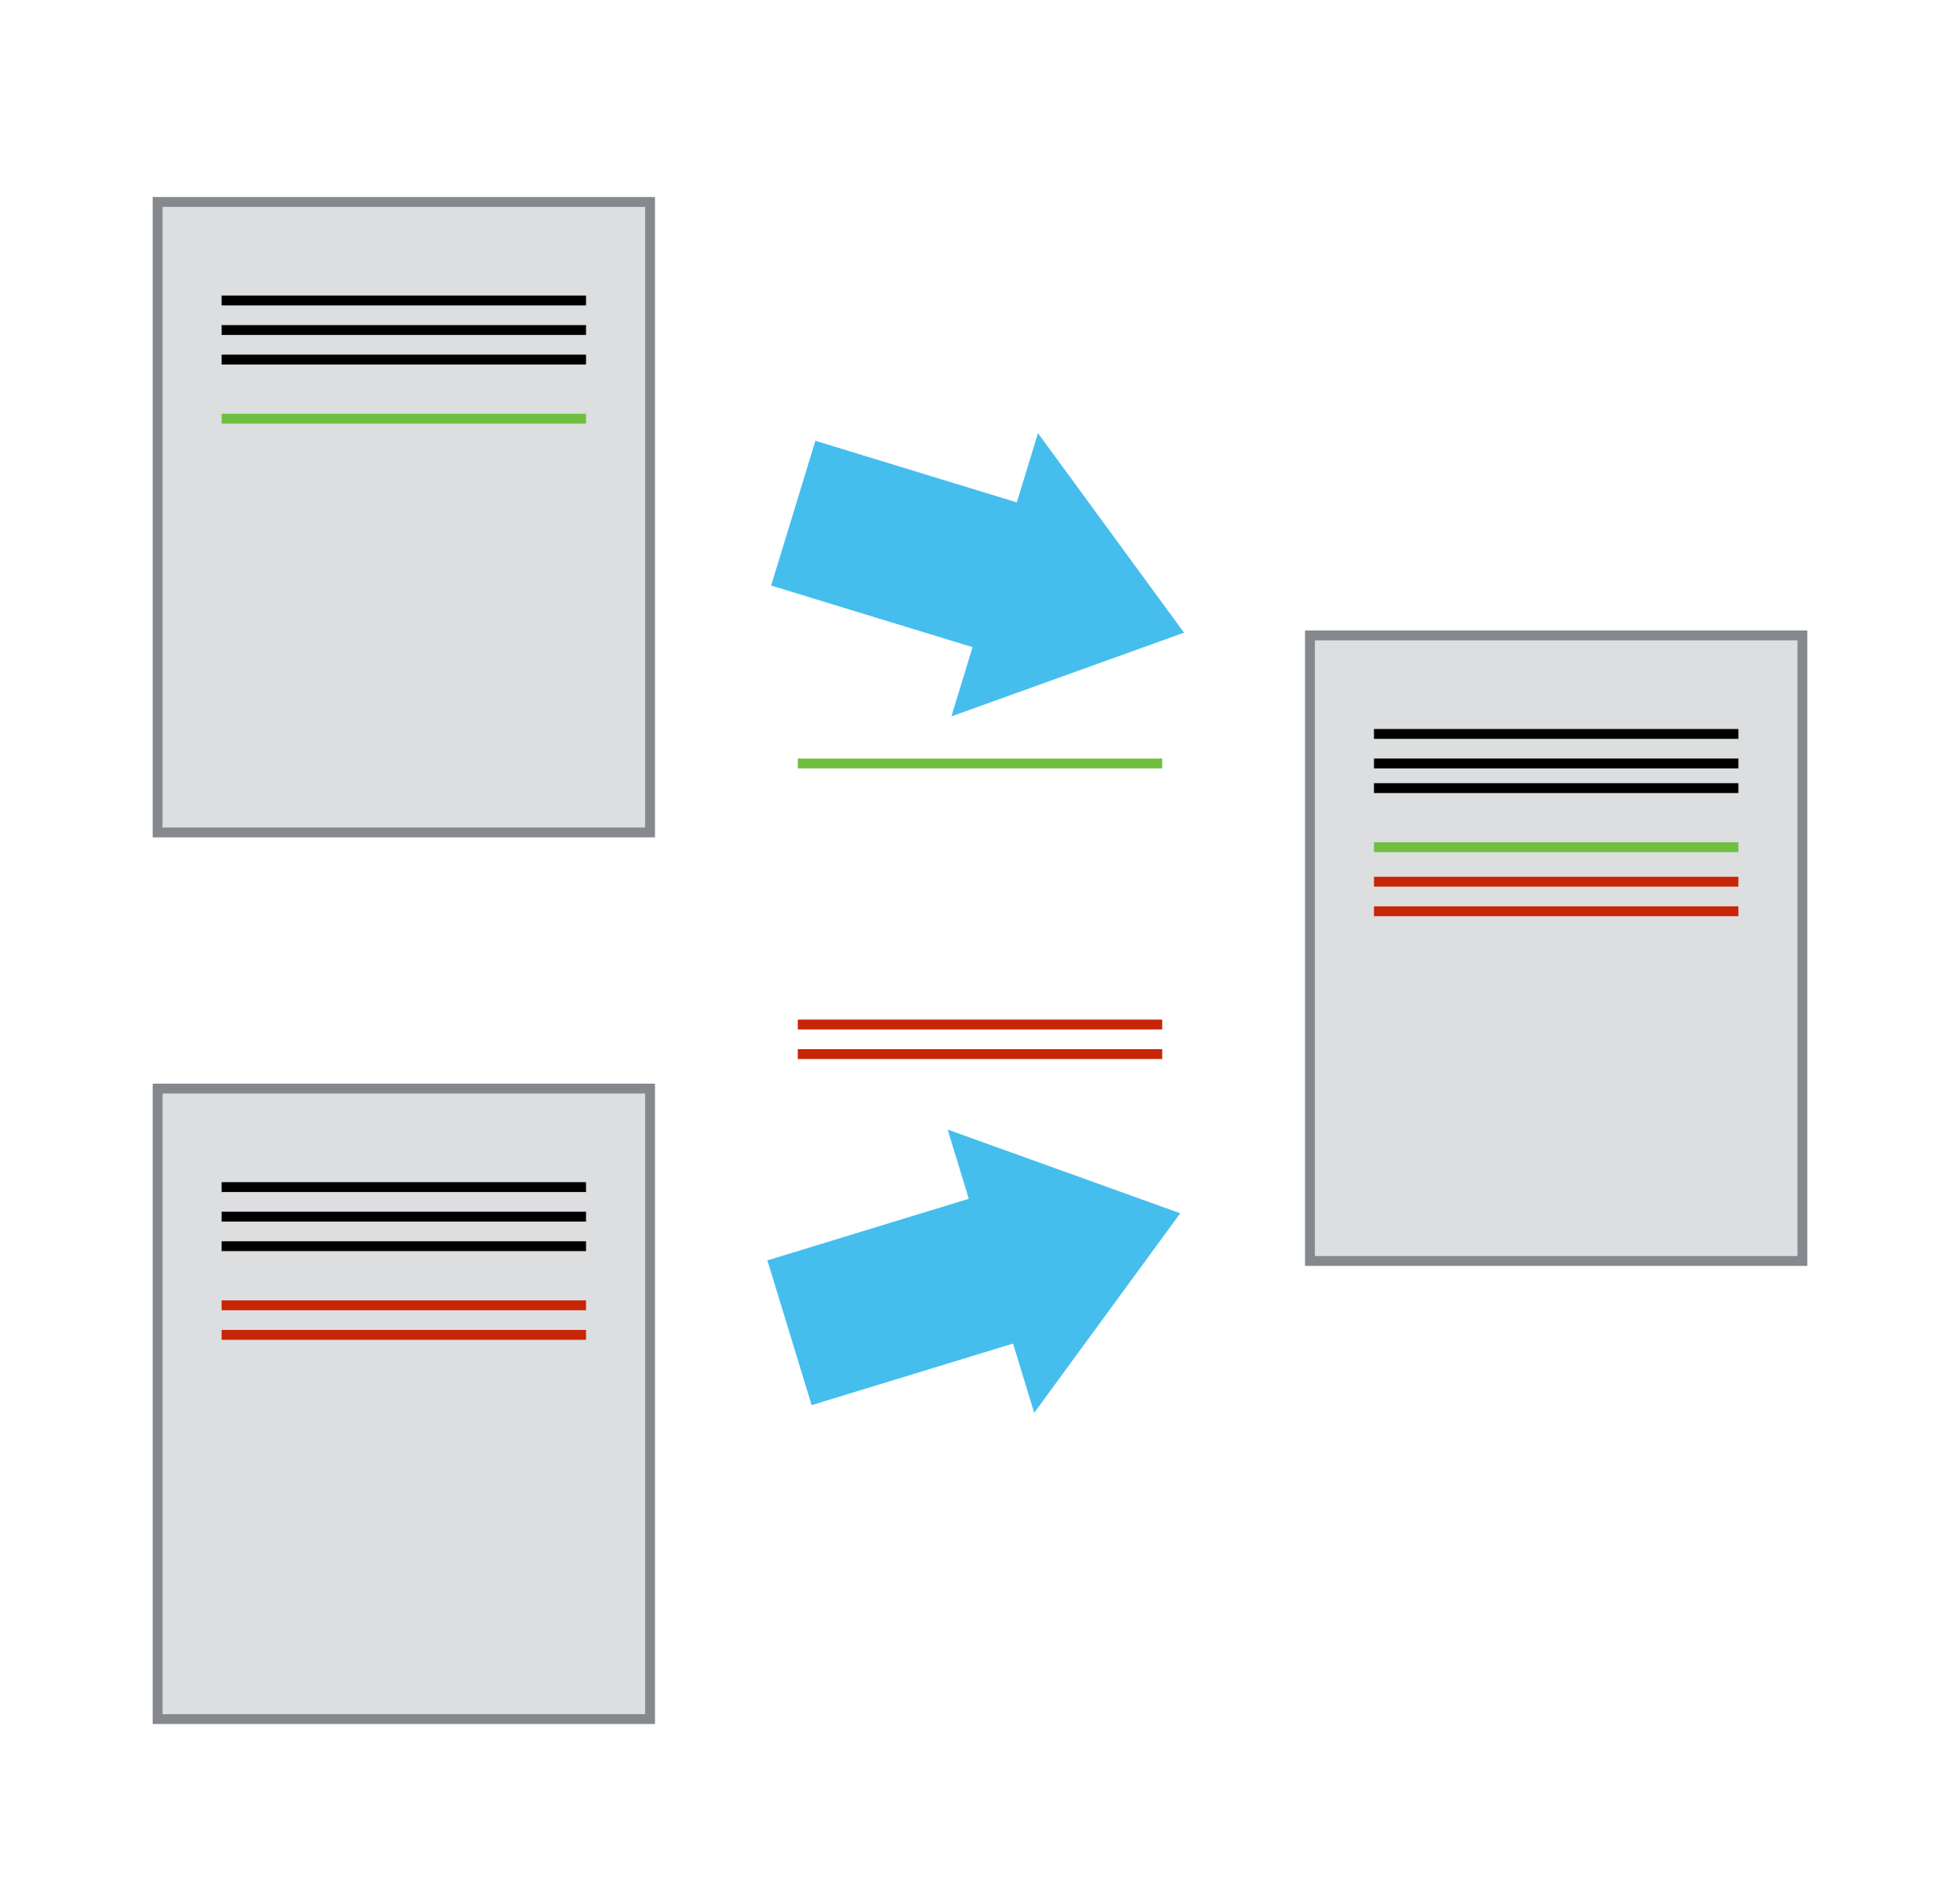
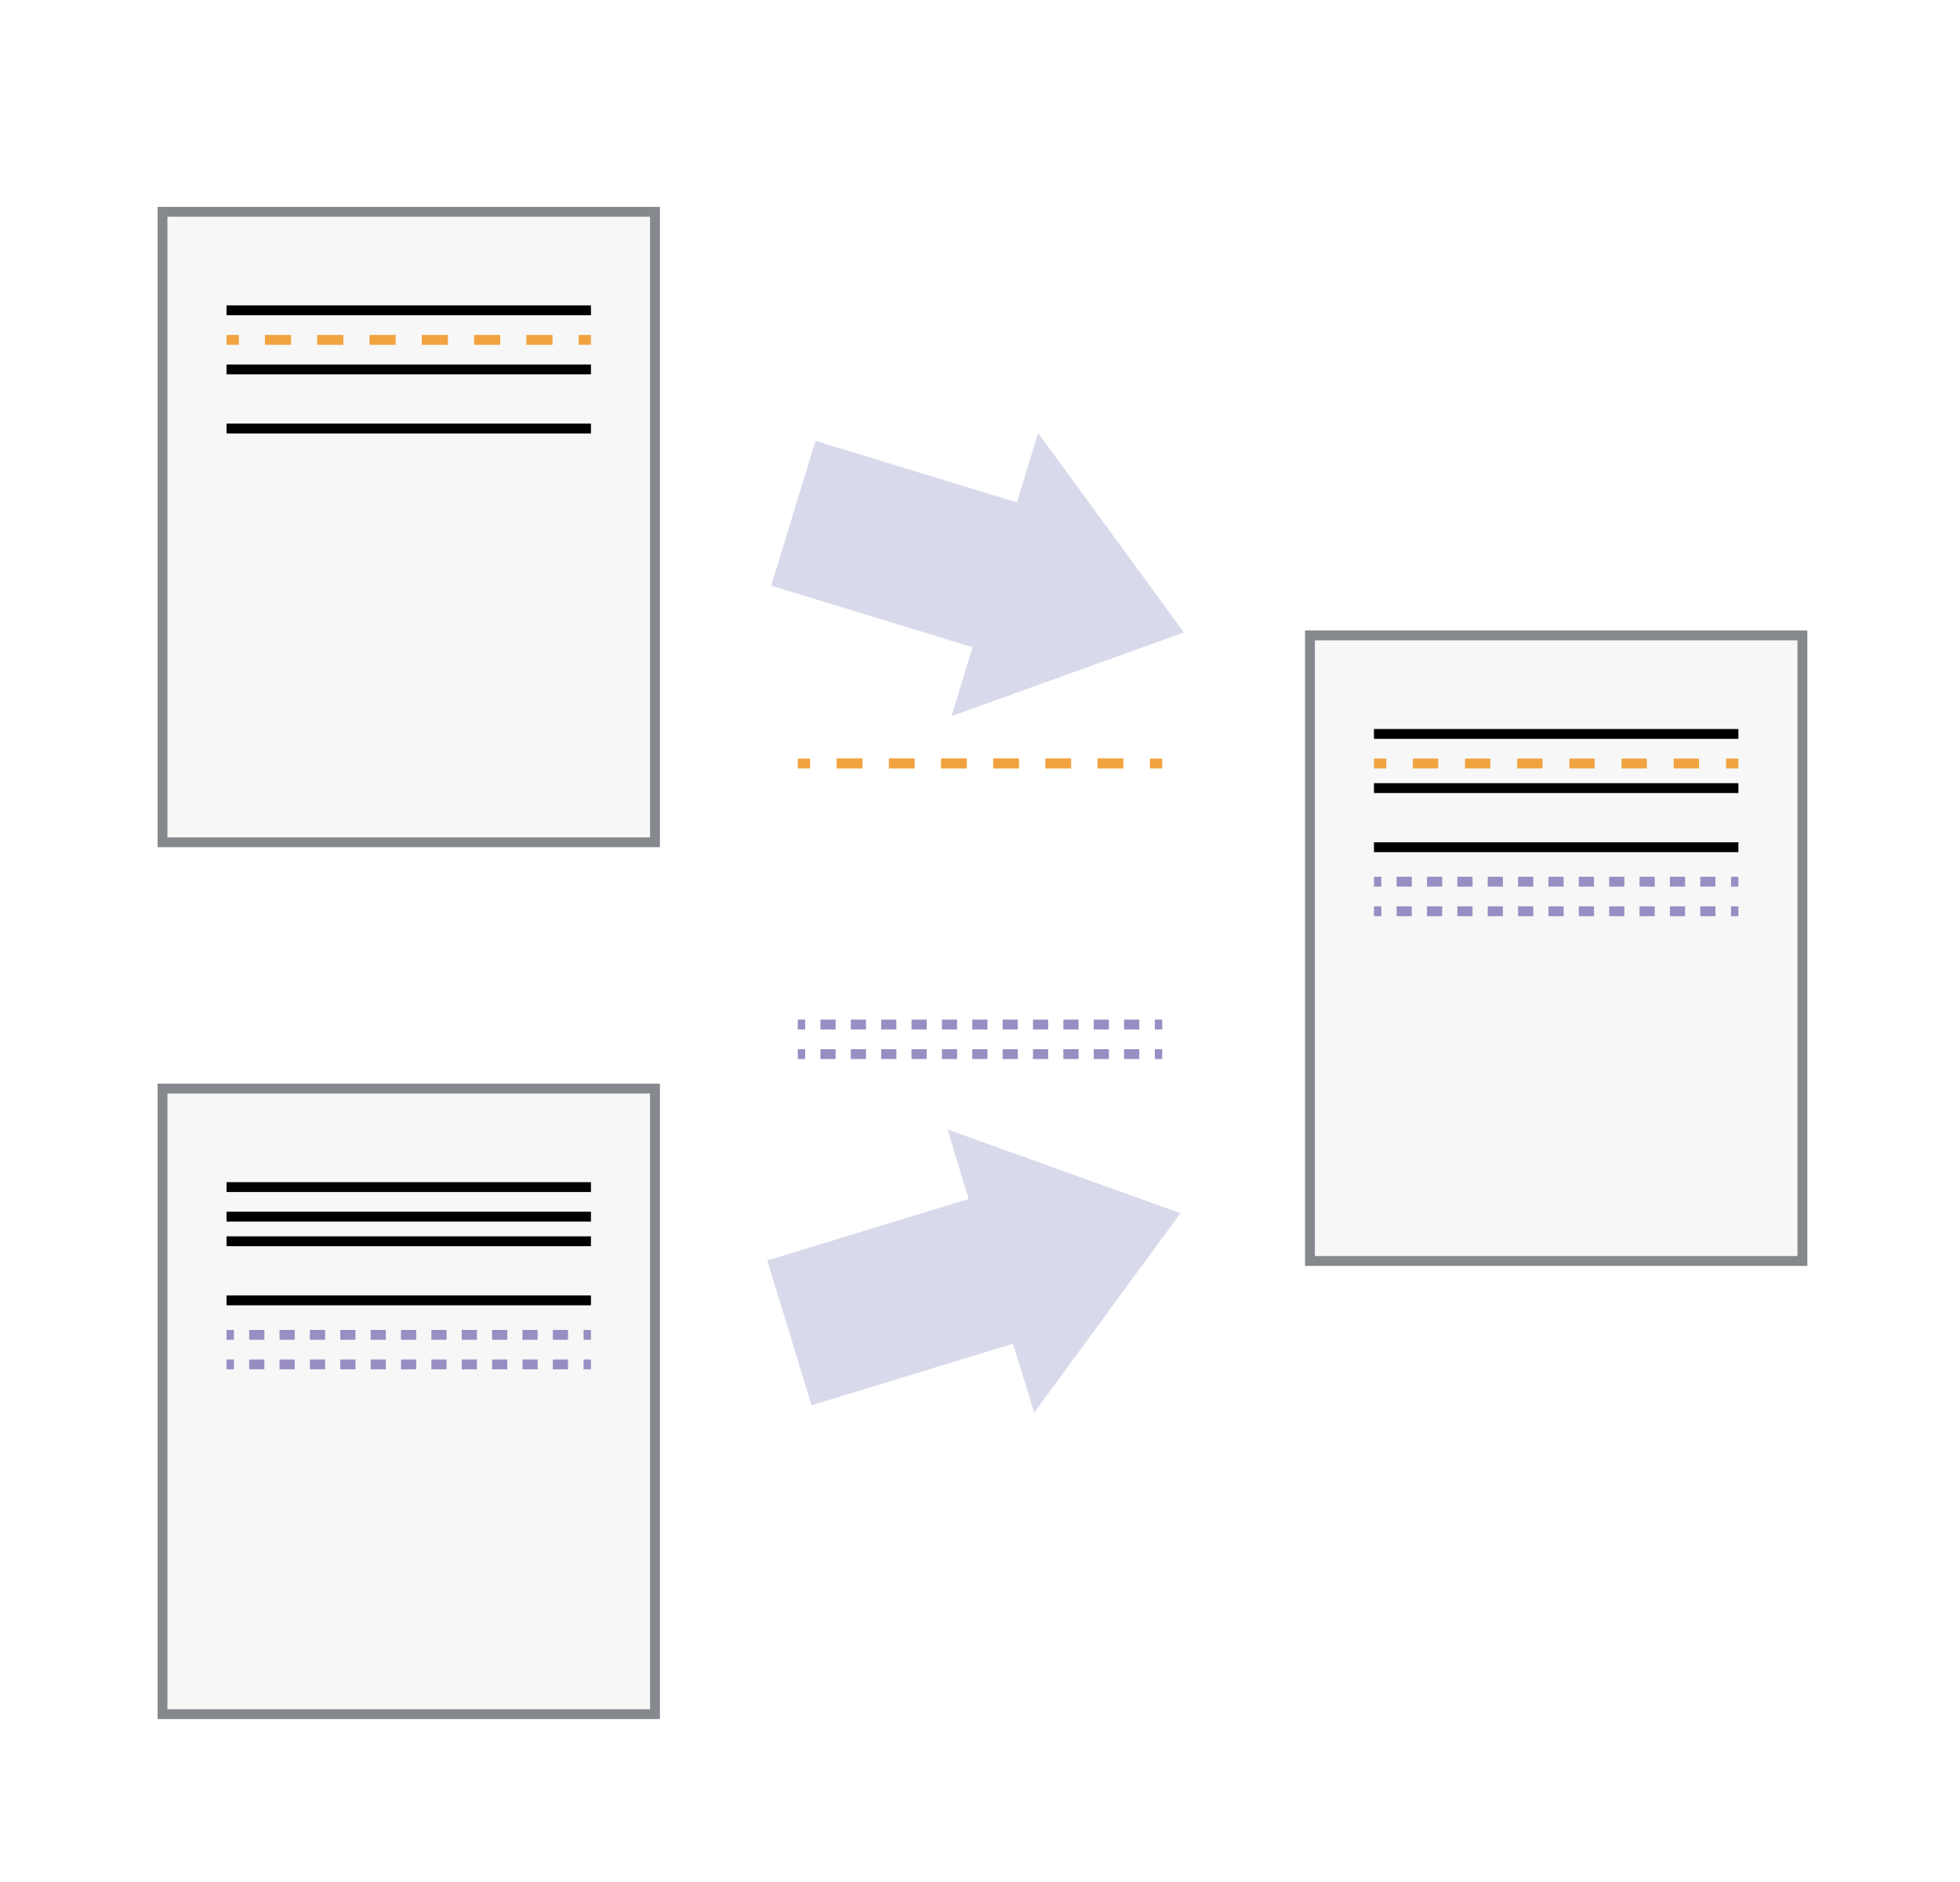
- <svg xmlns="http://www.w3.org/2000/svg" version="1.1" id="Layer_1" x="0px" y="0px" width="398px" height="382px" viewBox="0 0 398 382" enable-background="new 0 0 398 382" xml:space="preserve">
-   <g>
-     <rect x="266" y="129" fill="#DCDEE0" width="100" height="127" />
-     <rect x="266" y="129" fill="none" stroke="#85888D" stroke-width="2" width="100" height="127" />
-     <line fill="none" stroke="#000000" stroke-width="2" x1="279" y1="149" x2="353" y2="149" />
-     <line fill="none" stroke="#000000" stroke-width="2" x1="279" y1="155" x2="353" y2="155" />
-     <line fill="none" stroke="#000000" stroke-width="2" x1="279" y1="160" x2="353" y2="160" />
-     <line fill="none" stroke="#70BF41" stroke-width="2" x1="279" y1="172" x2="353" y2="172" />
-     <rect x="32" y="41" fill="#DCDEE0" width="100" height="128" />
-     <rect x="32" y="41" fill="none" stroke="#85888D" stroke-width="2" width="100" height="128" />
-     <line fill="none" stroke="#000000" stroke-width="2" x1="45" y1="61" x2="119" y2="61" />
-     <line fill="none" stroke="#000000" stroke-width="2" x1="45" y1="67" x2="119" y2="67" />
-     <line fill="none" stroke="#000000" stroke-width="2" x1="45" y1="73" x2="119" y2="73" />
-     <line fill="none" stroke="#70BF41" stroke-width="2" x1="45" y1="85" x2="119" y2="85" />
-     <line fill="none" stroke="#70BF41" stroke-width="2" x1="162" y1="155" x2="236" y2="155" />
+ <svg xmlns="http://www.w3.org/2000/svg" version="1.1" id="Layer_1" x="0px" y="0px" viewBox="0 0 398 382" style="enable-background:new 0 0 398 382;" xml:space="preserve">
+   <style type="text/css">
+ 	.st0{fill:#F7F7F7;stroke:#FC8D59;}
+ 	.st1{fill:none;stroke:#85888D;stroke-width:2;}
+ 	.st2{fill:none;stroke:#000000;stroke-width:2;}
+ 	.st3{fill:none;stroke:#F1A340;stroke-width:2;}
+ 	.st4{fill:none;stroke:#F1A340;stroke-width:2;stroke-dasharray:5.144,5.448;}
+ 	.st5{fill:#F7F7F7;}
+ 	.st6{fill:none;stroke:#F1A340;stroke-width:2;stroke-dasharray:5.308,5.308;}
+ 	.st7{fill:#91BFDB;}
+ 	.st8{fill:none;stroke:#F1A340;stroke-width:2;stroke-dasharray:5.144,5.448;}
+ 	.st9{fill:#D8DAEB;}
+ 	.st10{fill:none;stroke:#998EC3;stroke-width:2;}
+ 	.st11{fill:none;stroke:#998EC3;stroke-width:2;stroke-dasharray:3.083,3.083;}
+ 	.st12{fill:#91BFDB;fill-opacity:0;stroke:#91BFDB;stroke-width:0.202;stroke-opacity:0;}
+ 	.st13{opacity:0;}
+ 	.st14{fill:none;stroke:#91BFDB;stroke-width:0.202;}
+ 	.st15{fill:none;stroke:#91BFDB;stroke-width:0.202;stroke-dasharray:5.296,5.296;}
+ </style>
+   <rect id="rect2" x="266" y="129" class="st0" width="100" height="127" />
+   <rect id="rect4" x="266" y="129" class="st1" width="100" height="127" />
+   <line id="line6" class="st2" x1="279" y1="149" x2="353" y2="149" />
+   <g id="line8">
+     <g>
+       <line class="st3" x1="279" y1="155" x2="281.5" y2="155" />
+       <line class="st4" x1="286.9" y1="155" x2="347.8" y2="155" />
+       <line class="st3" x1="350.5" y1="155" x2="353" y2="155" />
+     </g>
  </g>
-   <g>
-     <rect x="32" y="221" fill="#DCDEE0" width="100" height="128" />
-     <rect x="32" y="221" fill="none" stroke="#85888D" stroke-width="2" width="100" height="128" />
-     <line fill="none" stroke="#000000" stroke-width="2" x1="45" y1="241" x2="119" y2="241" />
-     <line fill="none" stroke="#000000" stroke-width="2" x1="45" y1="247" x2="119" y2="247" />
-     <line fill="none" stroke="#000000" stroke-width="2" x1="45" y1="253" x2="119" y2="253" />
-     <line fill="none" stroke="#C82506" stroke-width="2" x1="45" y1="265" x2="119" y2="265" />
+   <line id="line10" class="st2" x1="279" y1="160" x2="353" y2="160" />
+   <line id="line12" class="st2" x1="279" y1="172" x2="353" y2="172" />
+   <rect id="rect14" x="33" y="43" class="st5" width="100" height="128" />
+   <rect id="rect16" x="33" y="43" class="st1" width="100" height="128" />
+   <line id="line18" class="st2" x1="46" y1="63" x2="120" y2="63" />
+   <g id="line20">
+     <g>
+       <line class="st3" x1="46" y1="69" x2="48.5" y2="69" />
+       <line class="st6" x1="53.8" y1="69" x2="114.8" y2="69" />
+       <line class="st3" x1="117.5" y1="69" x2="120" y2="69" />
+     </g>
  </g>
-   <polygon fill="#45BEEE" points="205.711,272.768 210.008,286.822 239.666,246.316 192.428,229.32 196.725,243.375 155.825,255.879   164.812,285.271 " />
-   <polygon fill="#45BEEE" points="197.488,131.384 193.191,145.438 240.43,128.443 210.771,87.937 206.475,101.992 165.574,89.487   156.588,118.88 " />
-   <g>
-     <line fill="none" stroke="#C82506" stroke-width="2" x1="45" y1="271" x2="119" y2="271" />
-     <line fill="none" stroke="#C82506" stroke-width="2" x1="162" y1="208" x2="236" y2="208" />
-     <line fill="none" stroke="#C82506" stroke-width="2" x1="162" y1="214" x2="236" y2="214" />
-     <line fill="none" stroke="#C82506" stroke-width="2" x1="279" y1="179" x2="353" y2="179" />
-     <line fill="none" stroke="#C82506" stroke-width="2" x1="279" y1="185" x2="353" y2="185" />
+   <line id="line22" class="st2" x1="46" y1="75" x2="120" y2="75" />
+   <line id="line24" class="st2" x1="46" y1="87" x2="120" y2="87" />
+   <g id="line26">
+     <path class="st7" d="M162,155h74H162z" />
+     <g>
+       <polyline class="st3" points="164.5,155 162,155 164.5,155   " />
+       <line class="st8" x1="169.9" y1="155" x2="230.8" y2="155" />
+       <polyline class="st3" points="233.5,155 236,155 233.5,155   " />
+       <line class="st8" x1="228.1" y1="155" x2="167.2" y2="155" />
+     </g>
+   </g>
+   <polygon id="polygon44" class="st9" points="205.7,272.8 210,286.8 239.7,246.3 192.4,229.3 196.7,243.4 155.8,255.9 164.8,285.3   " />
+   <polygon id="polygon46" class="st9" points="197.5,131.4 193.2,145.4 240.4,128.4 210.8,87.9 206.5,102 165.6,89.5 156.6,118.9 " />
+   <g id="line50">
+     <g>
+       <line class="st10" x1="162" y1="208" x2="163.5" y2="208" />
+       <line class="st11" x1="166.6" y1="208" x2="232.9" y2="208" />
+       <line class="st10" x1="234.5" y1="208" x2="236" y2="208" />
+     </g>
+   </g>
+   <g id="line52">
+     <g>
+       <line class="st10" x1="162" y1="214" x2="163.5" y2="214" />
+       <line class="st11" x1="166.6" y1="214" x2="232.9" y2="214" />
+       <line class="st10" x1="234.5" y1="214" x2="236" y2="214" />
+     </g>
+   </g>
+   <g id="line54">
+     <g>
+       <line class="st10" x1="279" y1="179" x2="280.5" y2="179" />
+       <line class="st11" x1="283.6" y1="179" x2="349.9" y2="179" />
+       <line class="st10" x1="351.5" y1="179" x2="353" y2="179" />
+     </g>
+   </g>
+   <g id="line56">
+     <g>
+       <line class="st10" x1="279" y1="185" x2="280.5" y2="185" />
+       <line class="st11" x1="283.6" y1="185" x2="349.9" y2="185" />
+       <line class="st10" x1="351.5" y1="185" x2="353" y2="185" />
+     </g>
+   </g>
+   <path id="path4594" class="st12" d="M180.6,155.9c10.2,0,26.9,0,37,0s1.8,0.1-18.6,0.1  S170.3,155.9,180.6,155.9L180.6,155.9z" />
+   <g id="path4598">
+     <g class="st13">
+       <polyline class="st14" points="164.6,155.8 162.1,155.8 162.1,154.9 162.1,154 164.6,154   " />
+       <polyline class="st15" points="169.9,154 199,154 230.8,154   " />
+       <polyline class="st14" points="233.4,154 235.9,154 235.9,154.9 235.9,155.8 233.4,155.8   " />
+       <polyline class="st15" points="228.1,155.8 199,155.8 167.2,155.8   " />
+     </g>
+   </g>
+   <rect id="rect2-3" x="33" y="221" class="st0" width="100" height="127" />
+   <rect id="rect4-6" x="33" y="221" class="st1" width="100" height="127" />
+   <line id="line6-7" class="st2" x1="46" y1="241" x2="120" y2="241" />
+   <line id="line8-5" class="st2" x1="46" y1="247" x2="120" y2="247" />
+   <line id="line10-3" class="st2" x1="46" y1="252" x2="120" y2="252" />
+   <line id="line12-5" class="st2" x1="46" y1="264" x2="120" y2="264" />
+   <g id="line54-6">
+     <g>
+       <line class="st10" x1="46" y1="271" x2="47.5" y2="271" />
+       <line class="st11" x1="50.6" y1="271" x2="116.9" y2="271" />
+       <line class="st10" x1="118.5" y1="271" x2="120" y2="271" />
+     </g>
+   </g>
+   <g id="line56-2">
+     <g>
+       <line class="st10" x1="46" y1="277" x2="47.5" y2="277" />
+       <line class="st11" x1="50.6" y1="277" x2="116.9" y2="277" />
+       <line class="st10" x1="118.5" y1="277" x2="120" y2="277" />
+     </g>
  </g>
</svg>
